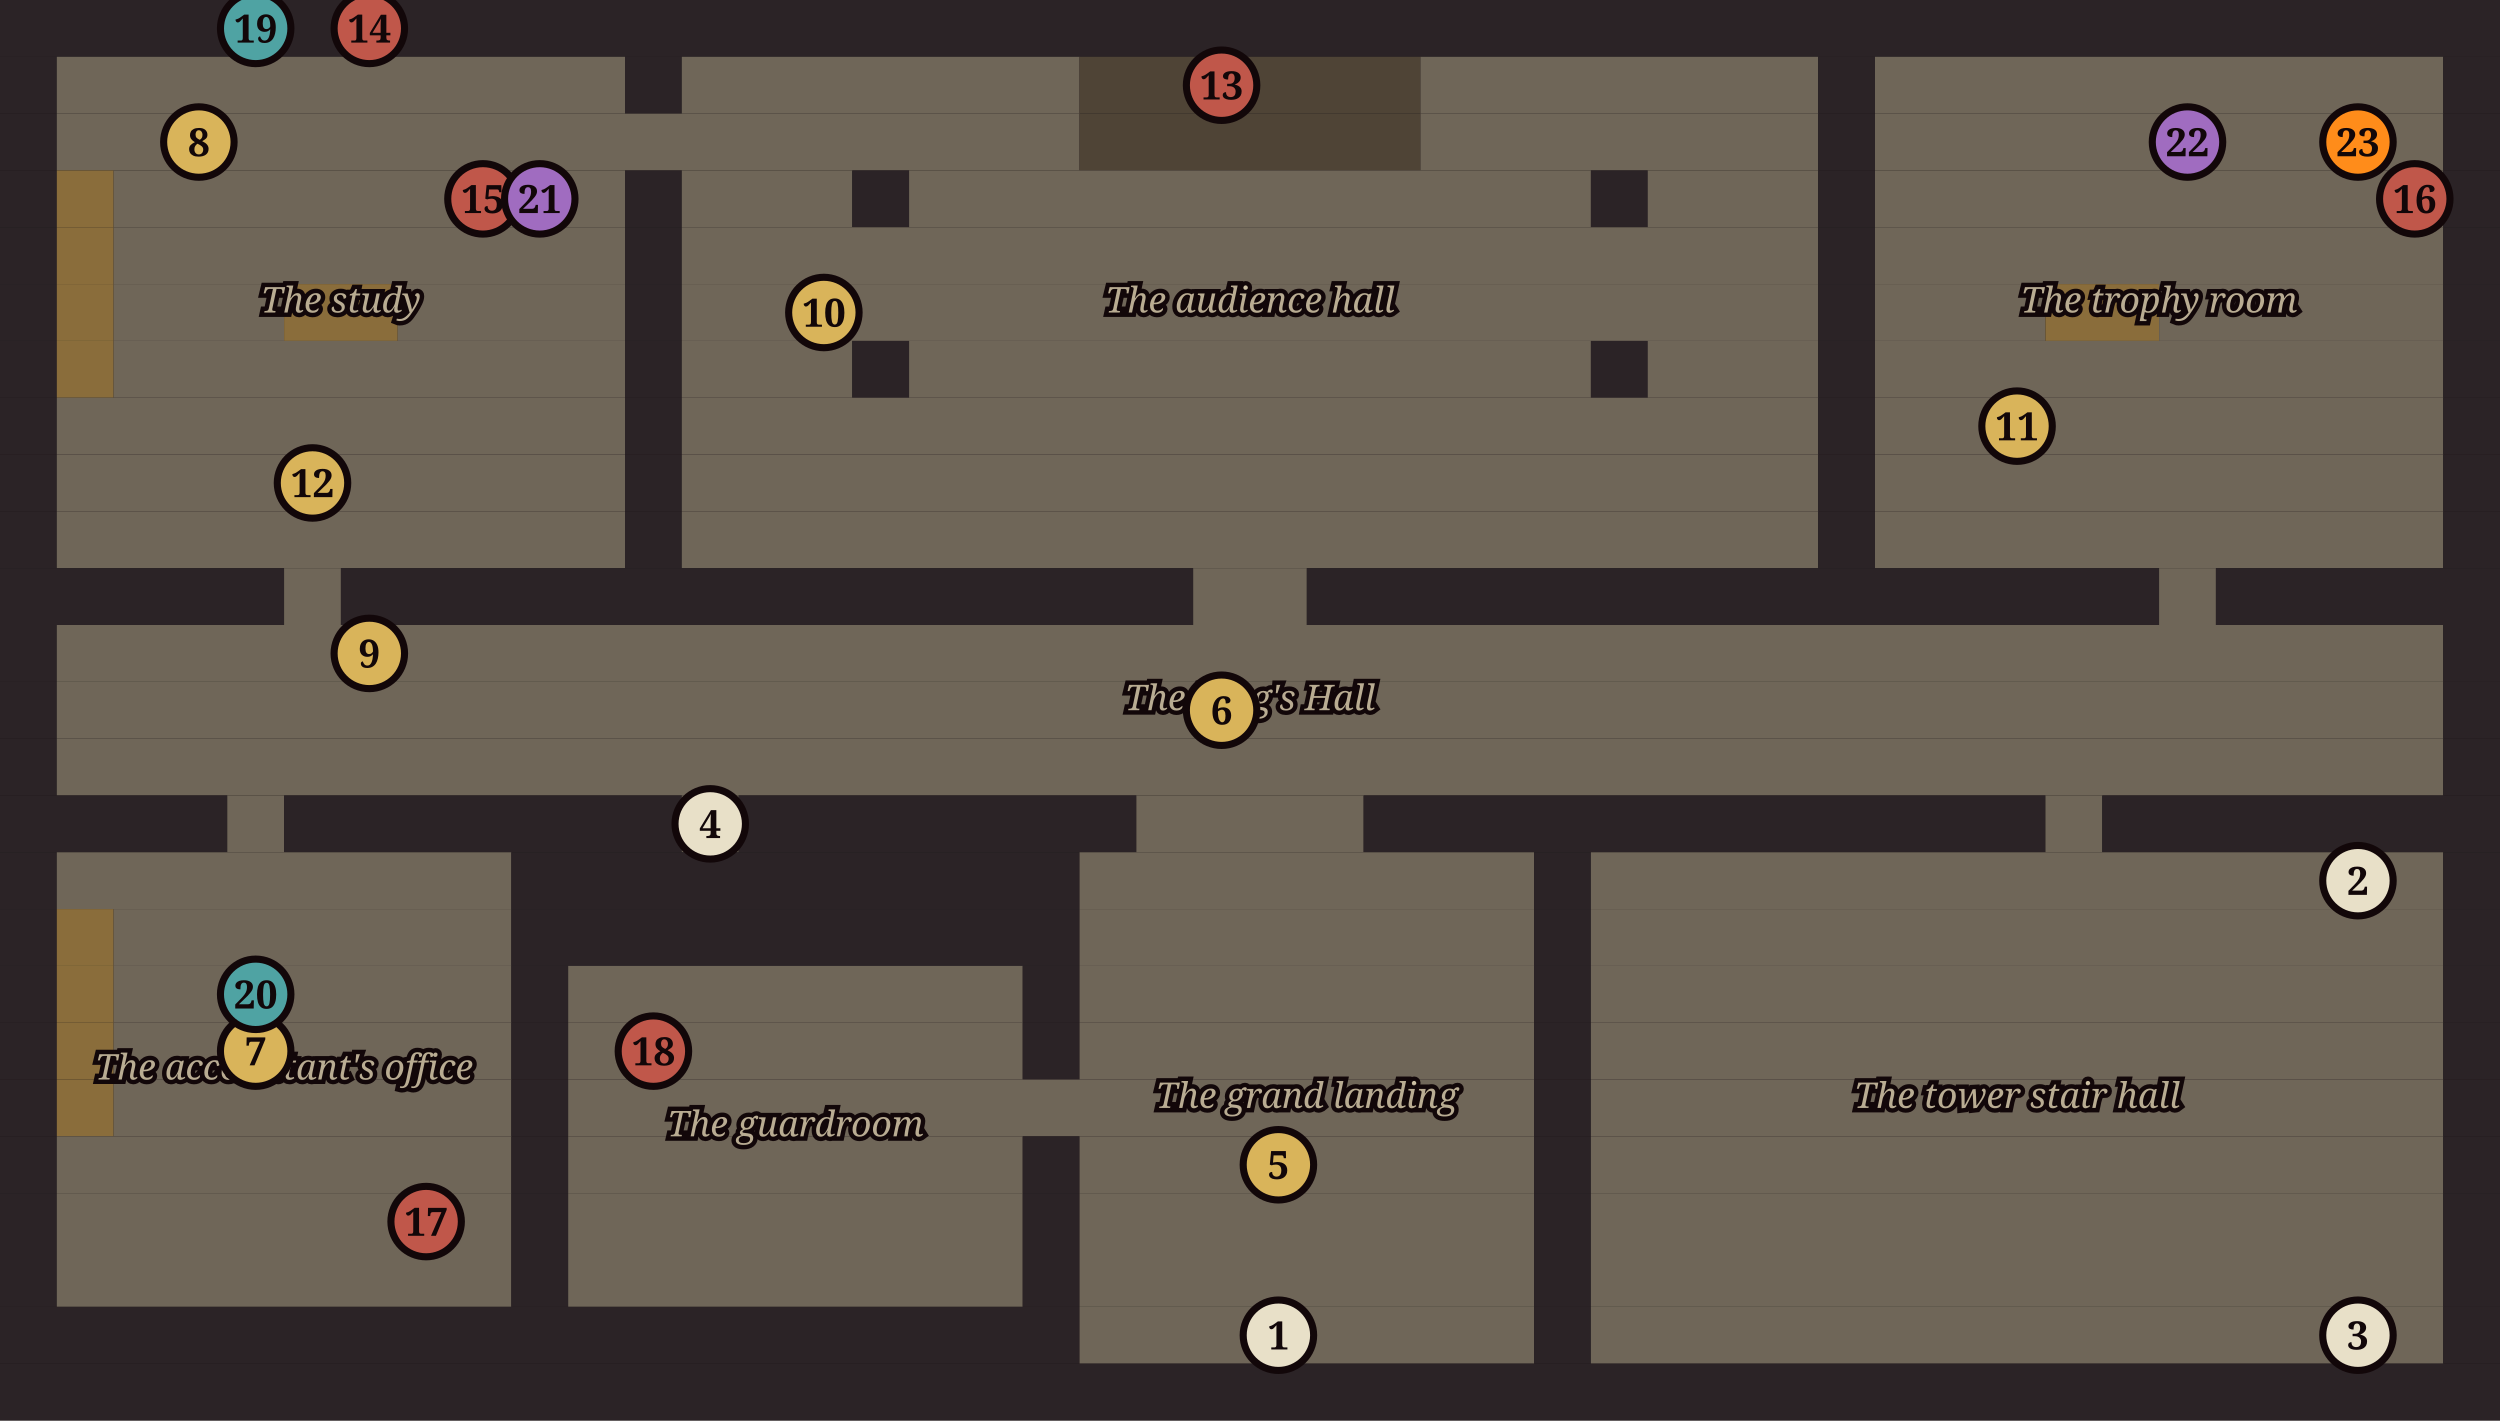
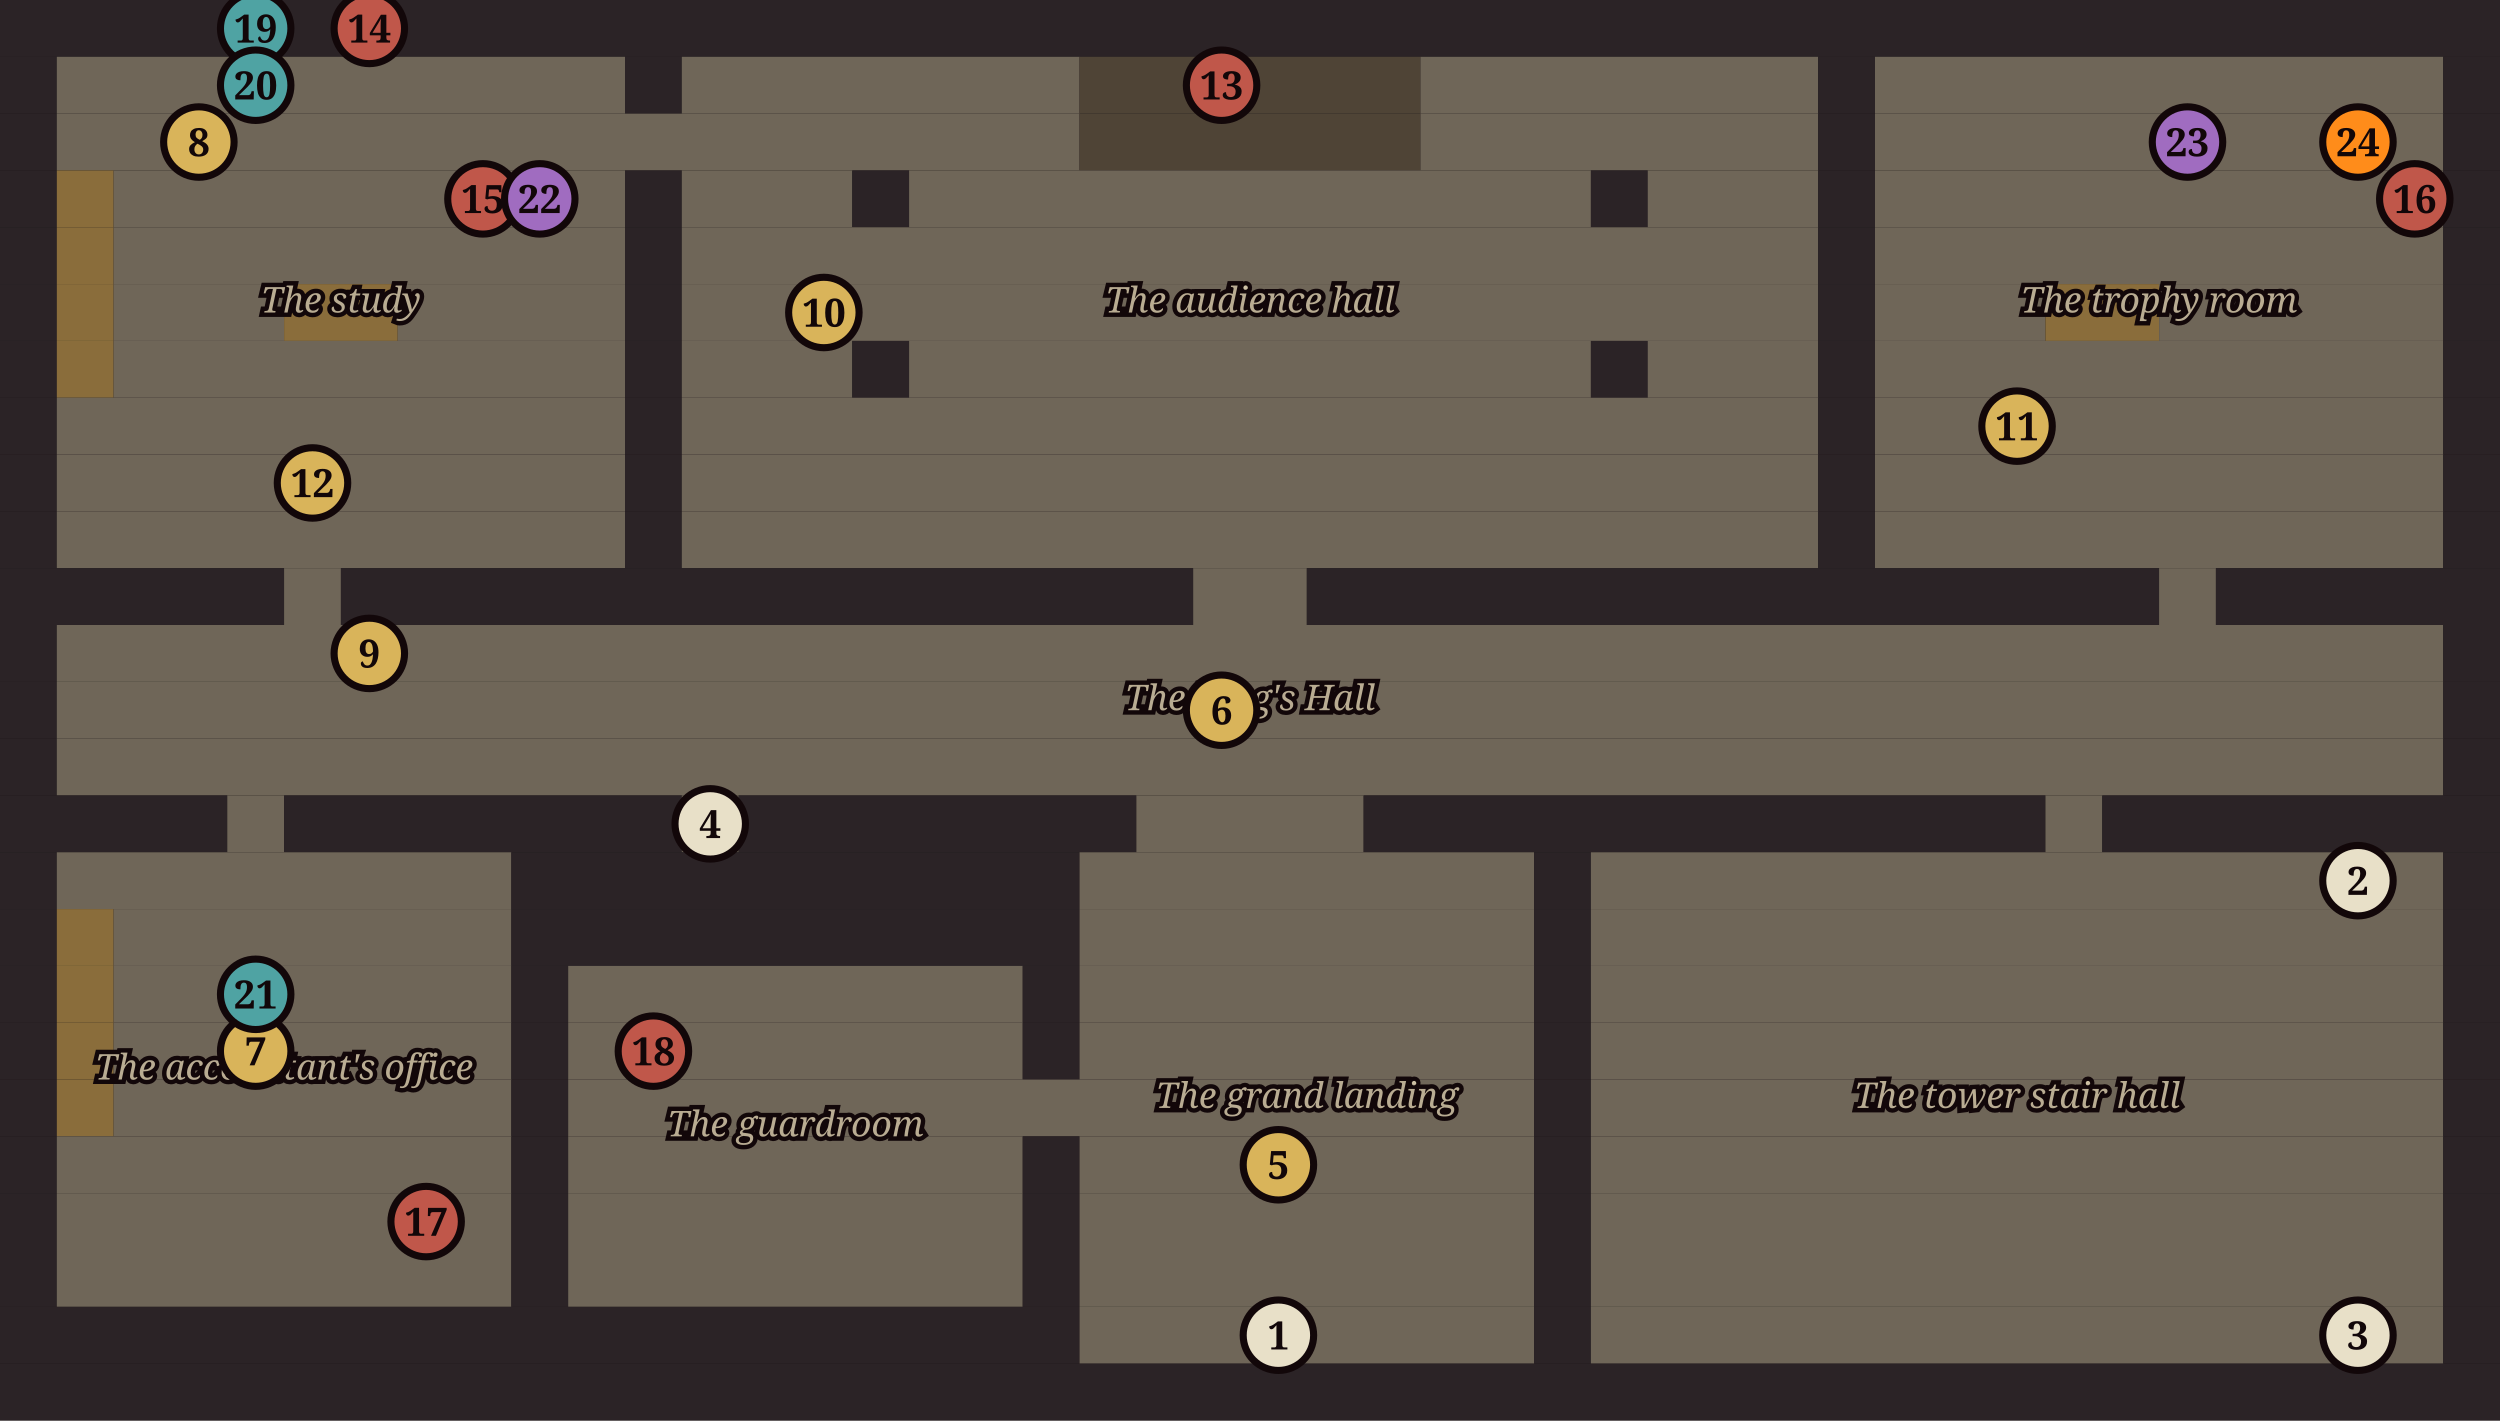
<svg xmlns="http://www.w3.org/2000/svg" viewBox="0 0 704 400" width="704" height="400" font-family="Georgia, serif">
  <rect width="704" height="400" fill="#1a1416" />
  <rect x="0" y="0" width="704" height="16" fill="#2b2326" />
  <rect x="0" y="16" width="16" height="16" fill="#2b2326" />
  <rect x="16" y="16" width="160" height="16" fill="#6f6658" />
  <rect x="176" y="16" width="16" height="16" fill="#2b2326" />
  <rect x="192" y="16" width="112" height="16" fill="#6f6658" />
  <rect x="304" y="16" width="96" height="16" fill="#4f4436" />
  <rect x="400" y="16" width="112" height="16" fill="#6f6658" />
  <rect x="512" y="16" width="16" height="16" fill="#2b2326" />
  <rect x="528" y="16" width="160" height="16" fill="#6f6658" />
  <rect x="688" y="16" width="16" height="16" fill="#2b2326" />
  <rect x="0" y="32" width="16" height="16" fill="#2b2326" />
  <rect x="16" y="32" width="288" height="16" fill="#6f6658" />
  <rect x="304" y="32" width="96" height="16" fill="#4f4436" />
  <rect x="400" y="32" width="112" height="16" fill="#6f6658" />
  <rect x="512" y="32" width="16" height="16" fill="#2b2326" />
  <rect x="528" y="32" width="160" height="16" fill="#6f6658" />
  <rect x="688" y="32" width="16" height="16" fill="#2b2326" />
  <rect x="0" y="48" width="16" height="16" fill="#2b2326" />
  <rect x="16" y="48" width="16" height="16" fill="#8a6d3b" />
  <rect x="32" y="48" width="144" height="16" fill="#6f6658" />
  <rect x="176" y="48" width="16" height="16" fill="#2b2326" />
  <rect x="192" y="48" width="48" height="16" fill="#6f6658" />
  <rect x="240" y="48" width="16" height="16" fill="#2b2326" />
  <rect x="256" y="48" width="192" height="16" fill="#6f6658" />
  <rect x="448" y="48" width="16" height="16" fill="#2b2326" />
  <rect x="464" y="48" width="48" height="16" fill="#6f6658" />
  <rect x="512" y="48" width="16" height="16" fill="#2b2326" />
  <rect x="528" y="48" width="160" height="16" fill="#6f6658" />
  <rect x="688" y="48" width="16" height="16" fill="#2b2326" />
  <rect x="0" y="64" width="16" height="16" fill="#2b2326" />
  <rect x="16" y="64" width="16" height="16" fill="#8a6d3b" />
  <rect x="32" y="64" width="144" height="16" fill="#6f6658" />
  <rect x="176" y="64" width="16" height="16" fill="#2b2326" />
  <rect x="192" y="64" width="320" height="16" fill="#6f6658" />
  <rect x="512" y="64" width="16" height="16" fill="#2b2326" />
  <rect x="528" y="64" width="160" height="16" fill="#6f6658" />
  <rect x="688" y="64" width="16" height="16" fill="#2b2326" />
  <rect x="0" y="80" width="16" height="16" fill="#2b2326" />
  <rect x="16" y="80" width="16" height="16" fill="#8a6d3b" />
  <rect x="32" y="80" width="48" height="16" fill="#6f6658" />
  <rect x="80" y="80" width="32" height="16" fill="#8a6d3b" />
  <rect x="112" y="80" width="64" height="16" fill="#6f6658" />
  <rect x="176" y="80" width="16" height="16" fill="#2b2326" />
  <rect x="192" y="80" width="320" height="16" fill="#6f6658" />
  <rect x="512" y="80" width="16" height="16" fill="#2b2326" />
  <rect x="528" y="80" width="48" height="16" fill="#6f6658" />
  <rect x="576" y="80" width="32" height="16" fill="#8a6d3b" />
  <rect x="608" y="80" width="80" height="16" fill="#6f6658" />
  <rect x="688" y="80" width="16" height="16" fill="#2b2326" />
  <rect x="0" y="96" width="16" height="16" fill="#2b2326" />
  <rect x="16" y="96" width="16" height="16" fill="#8a6d3b" />
  <rect x="32" y="96" width="144" height="16" fill="#6f6658" />
  <rect x="176" y="96" width="16" height="16" fill="#2b2326" />
  <rect x="192" y="96" width="48" height="16" fill="#6f6658" />
  <rect x="240" y="96" width="16" height="16" fill="#2b2326" />
  <rect x="256" y="96" width="192" height="16" fill="#6f6658" />
  <rect x="448" y="96" width="16" height="16" fill="#2b2326" />
  <rect x="464" y="96" width="48" height="16" fill="#6f6658" />
  <rect x="512" y="96" width="16" height="16" fill="#2b2326" />
  <rect x="528" y="96" width="160" height="16" fill="#6f6658" />
  <rect x="688" y="96" width="16" height="16" fill="#2b2326" />
  <rect x="0" y="112" width="16" height="16" fill="#2b2326" />
  <rect x="16" y="112" width="160" height="16" fill="#6f6658" />
  <rect x="176" y="112" width="16" height="16" fill="#2b2326" />
  <rect x="192" y="112" width="320" height="16" fill="#6f6658" />
  <rect x="512" y="112" width="16" height="16" fill="#2b2326" />
  <rect x="528" y="112" width="160" height="16" fill="#6f6658" />
  <rect x="688" y="112" width="16" height="16" fill="#2b2326" />
  <rect x="0" y="128" width="16" height="16" fill="#2b2326" />
  <rect x="16" y="128" width="160" height="16" fill="#6f6658" />
  <rect x="176" y="128" width="16" height="16" fill="#2b2326" />
  <rect x="192" y="128" width="320" height="16" fill="#6f6658" />
  <rect x="512" y="128" width="16" height="16" fill="#2b2326" />
  <rect x="528" y="128" width="160" height="16" fill="#6f6658" />
  <rect x="688" y="128" width="16" height="16" fill="#2b2326" />
  <rect x="0" y="144" width="16" height="16" fill="#2b2326" />
  <rect x="16" y="144" width="160" height="16" fill="#6f6658" />
  <rect x="176" y="144" width="16" height="16" fill="#2b2326" />
  <rect x="192" y="144" width="320" height="16" fill="#6f6658" />
  <rect x="512" y="144" width="16" height="16" fill="#2b2326" />
  <rect x="528" y="144" width="160" height="16" fill="#6f6658" />
  <rect x="688" y="144" width="16" height="16" fill="#2b2326" />
  <rect x="0" y="160" width="80" height="16" fill="#2b2326" />
  <rect x="80" y="160" width="16" height="16" fill="#6f6658" />
  <rect x="96" y="160" width="240" height="16" fill="#2b2326" />
  <rect x="336" y="160" width="32" height="16" fill="#6f6658" />
  <rect x="368" y="160" width="240" height="16" fill="#2b2326" />
  <rect x="608" y="160" width="16" height="16" fill="#6f6658" />
  <rect x="624" y="160" width="80" height="16" fill="#2b2326" />
  <rect x="0" y="176" width="16" height="16" fill="#2b2326" />
  <rect x="16" y="176" width="672" height="16" fill="#6f6658" />
  <rect x="688" y="176" width="16" height="16" fill="#2b2326" />
  <rect x="0" y="192" width="16" height="16" fill="#2b2326" />
  <rect x="16" y="192" width="672" height="16" fill="#6f6658" />
  <rect x="688" y="192" width="16" height="16" fill="#2b2326" />
  <rect x="0" y="208" width="16" height="16" fill="#2b2326" />
  <rect x="16" y="208" width="672" height="16" fill="#6f6658" />
  <rect x="688" y="208" width="16" height="16" fill="#2b2326" />
  <rect x="0" y="224" width="64" height="16" fill="#2b2326" />
  <rect x="64" y="224" width="16" height="16" fill="#6f6658" />
  <rect x="80" y="224" width="112" height="16" fill="#2b2326" />
  <rect x="192" y="224" width="16" height="16" fill="#6f6658" />
  <rect x="208" y="224" width="112" height="16" fill="#2b2326" />
  <rect x="320" y="224" width="64" height="16" fill="#6f6658" />
  <rect x="384" y="224" width="192" height="16" fill="#2b2326" />
  <rect x="576" y="224" width="16" height="16" fill="#6f6658" />
  <rect x="592" y="224" width="112" height="16" fill="#2b2326" />
  <rect x="0" y="240" width="16" height="16" fill="#2b2326" />
  <rect x="16" y="240" width="128" height="16" fill="#6f6658" />
  <rect x="144" y="240" width="160" height="16" fill="#2b2326" />
  <rect x="304" y="240" width="128" height="16" fill="#6f6658" />
  <rect x="432" y="240" width="16" height="16" fill="#2b2326" />
  <rect x="448" y="240" width="240" height="16" fill="#6f6658" />
  <rect x="688" y="240" width="16" height="16" fill="#2b2326" />
  <rect x="0" y="256" width="16" height="16" fill="#2b2326" />
  <rect x="16" y="256" width="16" height="16" fill="#8a6d3b" />
  <rect x="32" y="256" width="112" height="16" fill="#6f6658" />
  <rect x="144" y="256" width="160" height="16" fill="#2b2326" />
  <rect x="304" y="256" width="128" height="16" fill="#6f6658" />
  <rect x="432" y="256" width="16" height="16" fill="#2b2326" />
  <rect x="448" y="256" width="240" height="16" fill="#6f6658" />
  <rect x="688" y="256" width="16" height="16" fill="#2b2326" />
  <rect x="0" y="272" width="16" height="16" fill="#2b2326" />
  <rect x="16" y="272" width="16" height="16" fill="#8a6d3b" />
  <rect x="32" y="272" width="112" height="16" fill="#6f6658" />
  <rect x="144" y="272" width="16" height="16" fill="#2b2326" />
  <rect x="160" y="272" width="128" height="16" fill="#6f6658" />
  <rect x="288" y="272" width="16" height="16" fill="#2b2326" />
  <rect x="304" y="272" width="128" height="16" fill="#6f6658" />
  <rect x="432" y="272" width="16" height="16" fill="#2b2326" />
  <rect x="448" y="272" width="240" height="16" fill="#6f6658" />
  <rect x="688" y="272" width="16" height="16" fill="#2b2326" />
  <rect x="0" y="288" width="16" height="16" fill="#2b2326" />
  <rect x="16" y="288" width="16" height="16" fill="#8a6d3b" />
  <rect x="32" y="288" width="112" height="16" fill="#6f6658" />
  <rect x="144" y="288" width="16" height="16" fill="#2b2326" />
  <rect x="160" y="288" width="128" height="16" fill="#6f6658" />
  <rect x="288" y="288" width="16" height="16" fill="#2b2326" />
  <rect x="304" y="288" width="128" height="16" fill="#6f6658" />
  <rect x="432" y="288" width="16" height="16" fill="#2b2326" />
  <rect x="448" y="288" width="240" height="16" fill="#6f6658" />
  <rect x="688" y="288" width="16" height="16" fill="#2b2326" />
  <rect x="0" y="304" width="16" height="16" fill="#2b2326" />
  <rect x="16" y="304" width="16" height="16" fill="#8a6d3b" />
  <rect x="32" y="304" width="112" height="16" fill="#6f6658" />
  <rect x="144" y="304" width="16" height="16" fill="#2b2326" />
  <rect x="160" y="304" width="272" height="16" fill="#6f6658" />
  <rect x="432" y="304" width="16" height="16" fill="#2b2326" />
  <rect x="448" y="304" width="240" height="16" fill="#6f6658" />
  <rect x="688" y="304" width="16" height="16" fill="#2b2326" />
  <rect x="0" y="320" width="16" height="16" fill="#2b2326" />
  <rect x="16" y="320" width="128" height="16" fill="#6f6658" />
  <rect x="144" y="320" width="16" height="16" fill="#2b2326" />
  <rect x="160" y="320" width="128" height="16" fill="#6f6658" />
  <rect x="288" y="320" width="16" height="16" fill="#2b2326" />
  <rect x="304" y="320" width="128" height="16" fill="#6f6658" />
  <rect x="432" y="320" width="16" height="16" fill="#2b2326" />
  <rect x="448" y="320" width="240" height="16" fill="#6f6658" />
  <rect x="688" y="320" width="16" height="16" fill="#2b2326" />
  <rect x="0" y="336" width="16" height="16" fill="#2b2326" />
  <rect x="16" y="336" width="128" height="16" fill="#6f6658" />
  <rect x="144" y="336" width="16" height="16" fill="#2b2326" />
  <rect x="160" y="336" width="128" height="16" fill="#6f6658" />
  <rect x="288" y="336" width="16" height="16" fill="#2b2326" />
  <rect x="304" y="336" width="128" height="16" fill="#6f6658" />
  <rect x="432" y="336" width="16" height="16" fill="#2b2326" />
  <rect x="448" y="336" width="240" height="16" fill="#6f6658" />
  <rect x="688" y="336" width="16" height="16" fill="#2b2326" />
  <rect x="0" y="352" width="16" height="16" fill="#2b2326" />
  <rect x="16" y="352" width="128" height="16" fill="#6f6658" />
  <rect x="144" y="352" width="16" height="16" fill="#2b2326" />
  <rect x="160" y="352" width="128" height="16" fill="#6f6658" />
  <rect x="288" y="352" width="16" height="16" fill="#2b2326" />
  <rect x="304" y="352" width="128" height="16" fill="#6f6658" />
  <rect x="432" y="352" width="16" height="16" fill="#2b2326" />
  <rect x="448" y="352" width="240" height="16" fill="#6f6658" />
  <rect x="688" y="352" width="16" height="16" fill="#2b2326" />
  <rect x="0" y="368" width="304" height="16" fill="#2b2326" />
  <rect x="304" y="368" width="128" height="16" fill="#6f6658" />
  <rect x="432" y="368" width="16" height="16" fill="#2b2326" />
  <rect x="448" y="368" width="240" height="16" fill="#6f6658" />
  <rect x="688" y="368" width="16" height="16" fill="#2b2326" />
  <rect x="0" y="384" width="704" height="16" fill="#2b2326" />
  <text x="96.0" y="88.0" font-size="10" text-anchor="middle" fill="#f0e2c0" fill-opacity="0.75" stroke="#120709" stroke-width="2.5" paint-order="stroke" font-style="italic">The study</text>
  <text x="352.0" y="88.0" font-size="10" text-anchor="middle" fill="#f0e2c0" fill-opacity="0.75" stroke="#120709" stroke-width="2.5" paint-order="stroke" font-style="italic">The audience hall</text>
  <text x="608.0" y="88.0" font-size="10" text-anchor="middle" fill="#f0e2c0" fill-opacity="0.75" stroke="#120709" stroke-width="2.5" paint-order="stroke" font-style="italic">The trophy room</text>
  <text x="352.0" y="200.0" font-size="10" text-anchor="middle" fill="#f0e2c0" fill-opacity="0.75" stroke="#120709" stroke-width="2.5" paint-order="stroke" font-style="italic">The King's Hall</text>
  <text x="80.0" y="304.0" font-size="10" text-anchor="middle" fill="#f0e2c0" fill-opacity="0.75" stroke="#120709" stroke-width="2.5" paint-order="stroke" font-style="italic">The accountant's office</text>
  <text x="224.0" y="320.0" font-size="10" text-anchor="middle" fill="#f0e2c0" fill-opacity="0.75" stroke="#120709" stroke-width="2.5" paint-order="stroke" font-style="italic">The guardroom</text>
  <text x="368.0" y="312.0" font-size="10" text-anchor="middle" fill="#f0e2c0" fill-opacity="0.75" stroke="#120709" stroke-width="2.5" paint-order="stroke" font-style="italic">The grand landing</text>
  <text x="568.0" y="312.0" font-size="10" text-anchor="middle" fill="#f0e2c0" fill-opacity="0.75" stroke="#120709" stroke-width="2.5" paint-order="stroke" font-style="italic">The tower stair hall</text>
  <circle cx="360.0" cy="376.0" r="9.92" fill="#e8e0c8" stroke="#120709" stroke-width="2" />
  <text x="360.0" y="380.0" font-size="11" text-anchor="middle" fill="#120709" font-weight="bold">1</text>
  <circle cx="664.0" cy="248.0" r="9.92" fill="#e8e0c8" stroke="#120709" stroke-width="2" />
  <text x="664.0" y="252.0" font-size="11" text-anchor="middle" fill="#120709" font-weight="bold">2</text>
  <circle cx="664.0" cy="376.0" r="9.92" fill="#e8e0c8" stroke="#120709" stroke-width="2" />
  <text x="664.0" y="380.0" font-size="11" text-anchor="middle" fill="#120709" font-weight="bold">3</text>
  <circle cx="200.0" cy="232.0" r="9.92" fill="#e8e0c8" stroke="#120709" stroke-width="2" />
  <text x="200.0" y="236.0" font-size="11" text-anchor="middle" fill="#120709" font-weight="bold">4</text>
  <circle cx="360.0" cy="328.0" r="9.92" fill="#d9b45a" stroke="#120709" stroke-width="2" />
  <text x="360.0" y="332.0" font-size="11" text-anchor="middle" fill="#120709" font-weight="bold">5</text>
  <circle cx="344.0" cy="200.0" r="9.92" fill="#d9b45a" stroke="#120709" stroke-width="2" />
  <text x="344.0" y="204.0" font-size="11" text-anchor="middle" fill="#120709" font-weight="bold">6</text>
  <circle cx="72.0" cy="296.0" r="9.92" fill="#d9b45a" stroke="#120709" stroke-width="2" />
  <text x="72.0" y="300.0" font-size="11" text-anchor="middle" fill="#120709" font-weight="bold">7</text>
  <circle cx="56.0" cy="40.0" r="9.92" fill="#d9b45a" stroke="#120709" stroke-width="2" />
  <text x="56.0" y="44.0" font-size="11" text-anchor="middle" fill="#120709" font-weight="bold">8</text>
  <circle cx="104.0" cy="184.0" r="9.92" fill="#d9b45a" stroke="#120709" stroke-width="2" />
  <text x="104.0" y="188.0" font-size="11" text-anchor="middle" fill="#120709" font-weight="bold">9</text>
  <circle cx="232.0" cy="88.0" r="9.92" fill="#d9b45a" stroke="#120709" stroke-width="2" />
  <text x="232.0" y="92.0" font-size="11" text-anchor="middle" fill="#120709" font-weight="bold">10</text>
  <circle cx="568.0" cy="120.0" r="9.92" fill="#d9b45a" stroke="#120709" stroke-width="2" />
  <text x="568.0" y="124.0" font-size="11" text-anchor="middle" fill="#120709" font-weight="bold">11</text>
  <circle cx="88.0" cy="136.0" r="9.92" fill="#d9b45a" stroke="#120709" stroke-width="2" />
  <text x="88.0" y="140.0" font-size="11" text-anchor="middle" fill="#120709" font-weight="bold">12</text>
  <circle cx="344.0" cy="24.0" r="9.92" fill="#c0574a" stroke="#120709" stroke-width="2" />
  <text x="344.0" y="28.0" font-size="11" text-anchor="middle" fill="#120709" font-weight="bold">13</text>
  <circle cx="104.0" cy="8.0" r="9.92" fill="#c0574a" stroke="#120709" stroke-width="2" />
  <text x="104.0" y="12.0" font-size="11" text-anchor="middle" fill="#120709" font-weight="bold">14</text>
  <circle cx="136.0" cy="56.0" r="9.92" fill="#c0574a" stroke="#120709" stroke-width="2" />
  <text x="136.0" y="60.0" font-size="11" text-anchor="middle" fill="#120709" font-weight="bold">15</text>
  <circle cx="680.0" cy="56.0" r="9.92" fill="#c0574a" stroke="#120709" stroke-width="2" />
  <text x="680.0" y="60.0" font-size="11" text-anchor="middle" fill="#120709" font-weight="bold">16</text>
  <circle cx="120.0" cy="344.0" r="9.92" fill="#c0574a" stroke="#120709" stroke-width="2" />
  <text x="120.0" y="348.0" font-size="11" text-anchor="middle" fill="#120709" font-weight="bold">17</text>
  <circle cx="184.0" cy="296.0" r="9.92" fill="#c0574a" stroke="#120709" stroke-width="2" />
  <text x="184.0" y="300.0" font-size="11" text-anchor="middle" fill="#120709" font-weight="bold">18</text>
  <circle cx="72.0" cy="8.0" r="9.92" fill="#4fa3a3" stroke="#120709" stroke-width="2" />
  <text x="72.0" y="12.0" font-size="11" text-anchor="middle" fill="#120709" font-weight="bold">19</text>
+   <circle cx="72.0" cy="24.0" r="9.92" fill="#4fa3a3" stroke="#120709" stroke-width="2" />
+   <text x="72.0" y="28.0" font-size="11" text-anchor="middle" fill="#120709" font-weight="bold">20</text>
  <circle cx="72.0" cy="280.0" r="9.92" fill="#4fa3a3" stroke="#120709" stroke-width="2" />
-   <text x="72.0" y="284.0" font-size="11" text-anchor="middle" fill="#120709" font-weight="bold">20</text>
+   <text x="72.0" y="284.0" font-size="11" text-anchor="middle" fill="#120709" font-weight="bold">21</text>
  <circle cx="152.0" cy="56.0" r="9.92" fill="#a06cc0" stroke="#120709" stroke-width="2" />
-   <text x="152.0" y="60.0" font-size="11" text-anchor="middle" fill="#120709" font-weight="bold">21</text>
+   <text x="152.0" y="60.0" font-size="11" text-anchor="middle" fill="#120709" font-weight="bold">22</text>
  <circle cx="616.0" cy="40.0" r="9.92" fill="#a06cc0" stroke="#120709" stroke-width="2" />
-   <text x="616.0" y="44.0" font-size="11" text-anchor="middle" fill="#120709" font-weight="bold">22</text>
+   <text x="616.0" y="44.0" font-size="11" text-anchor="middle" fill="#120709" font-weight="bold">23</text>
  <circle cx="664.0" cy="40.0" r="9.92" fill="#ff8c1a" stroke="#120709" stroke-width="2" />
-   <text x="664.0" y="44.0" font-size="11" text-anchor="middle" fill="#120709" font-weight="bold">23</text>
+   <text x="664.0" y="44.0" font-size="11" text-anchor="middle" fill="#120709" font-weight="bold">24</text>
</svg>
